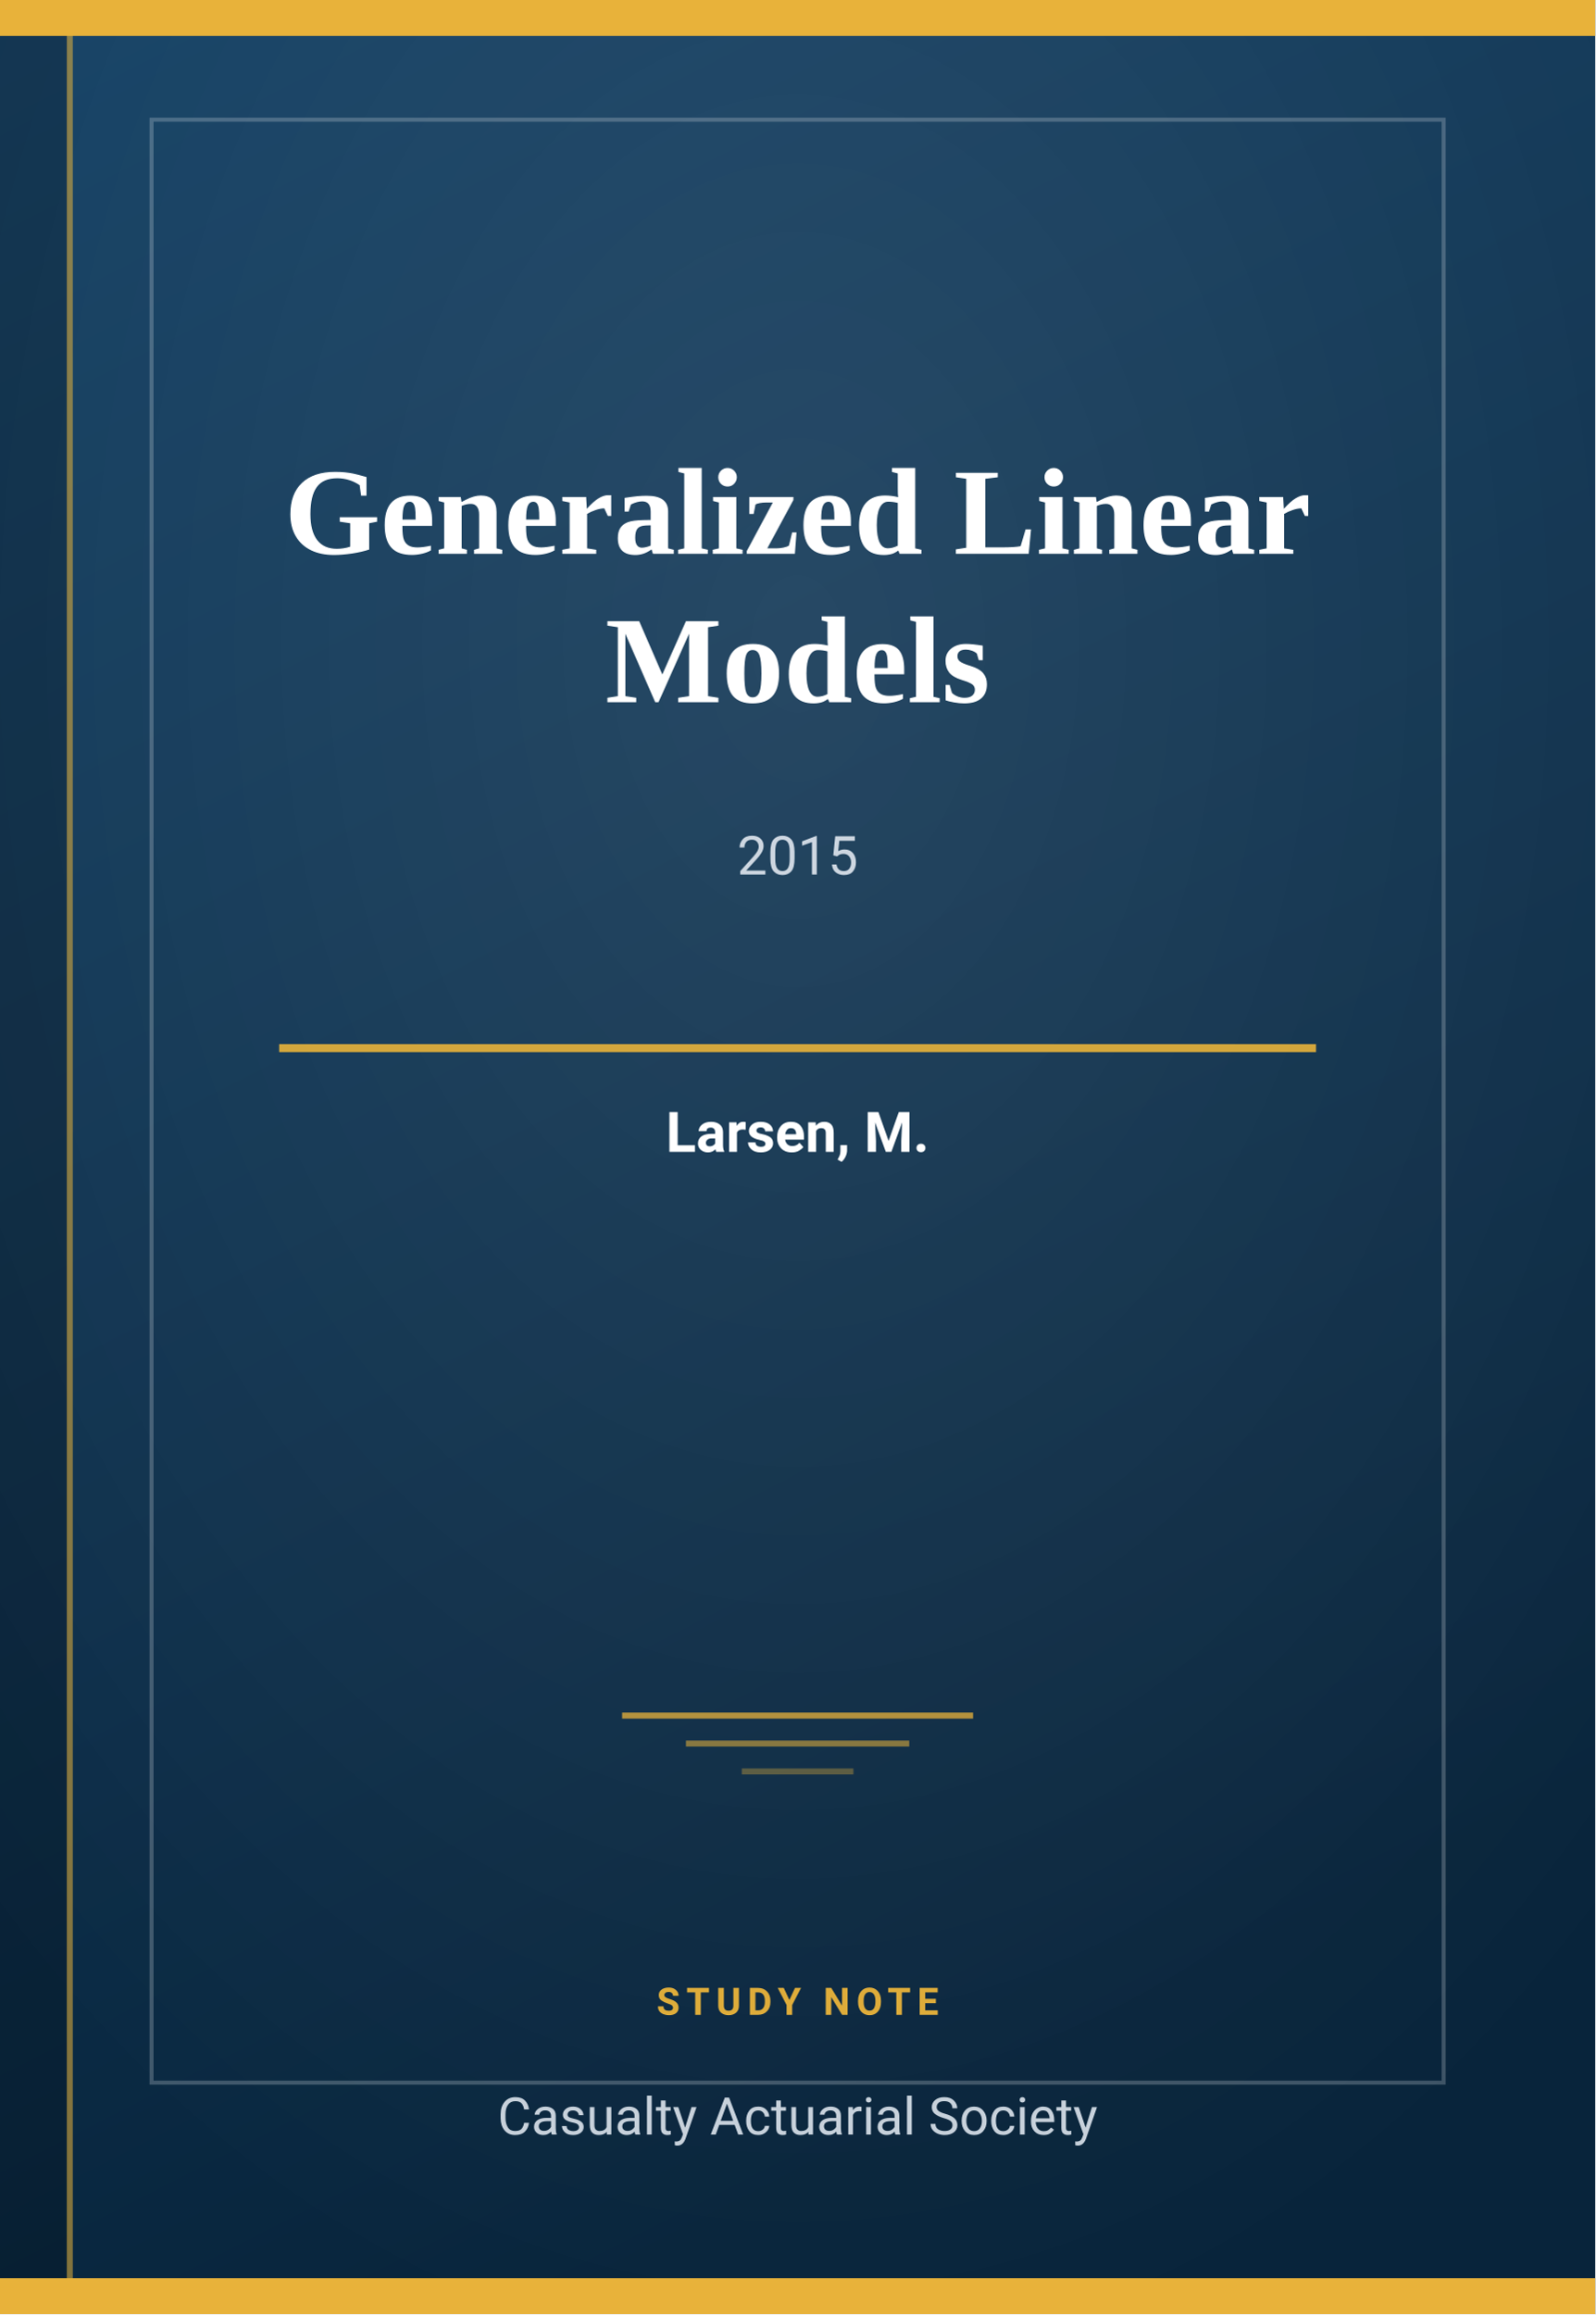
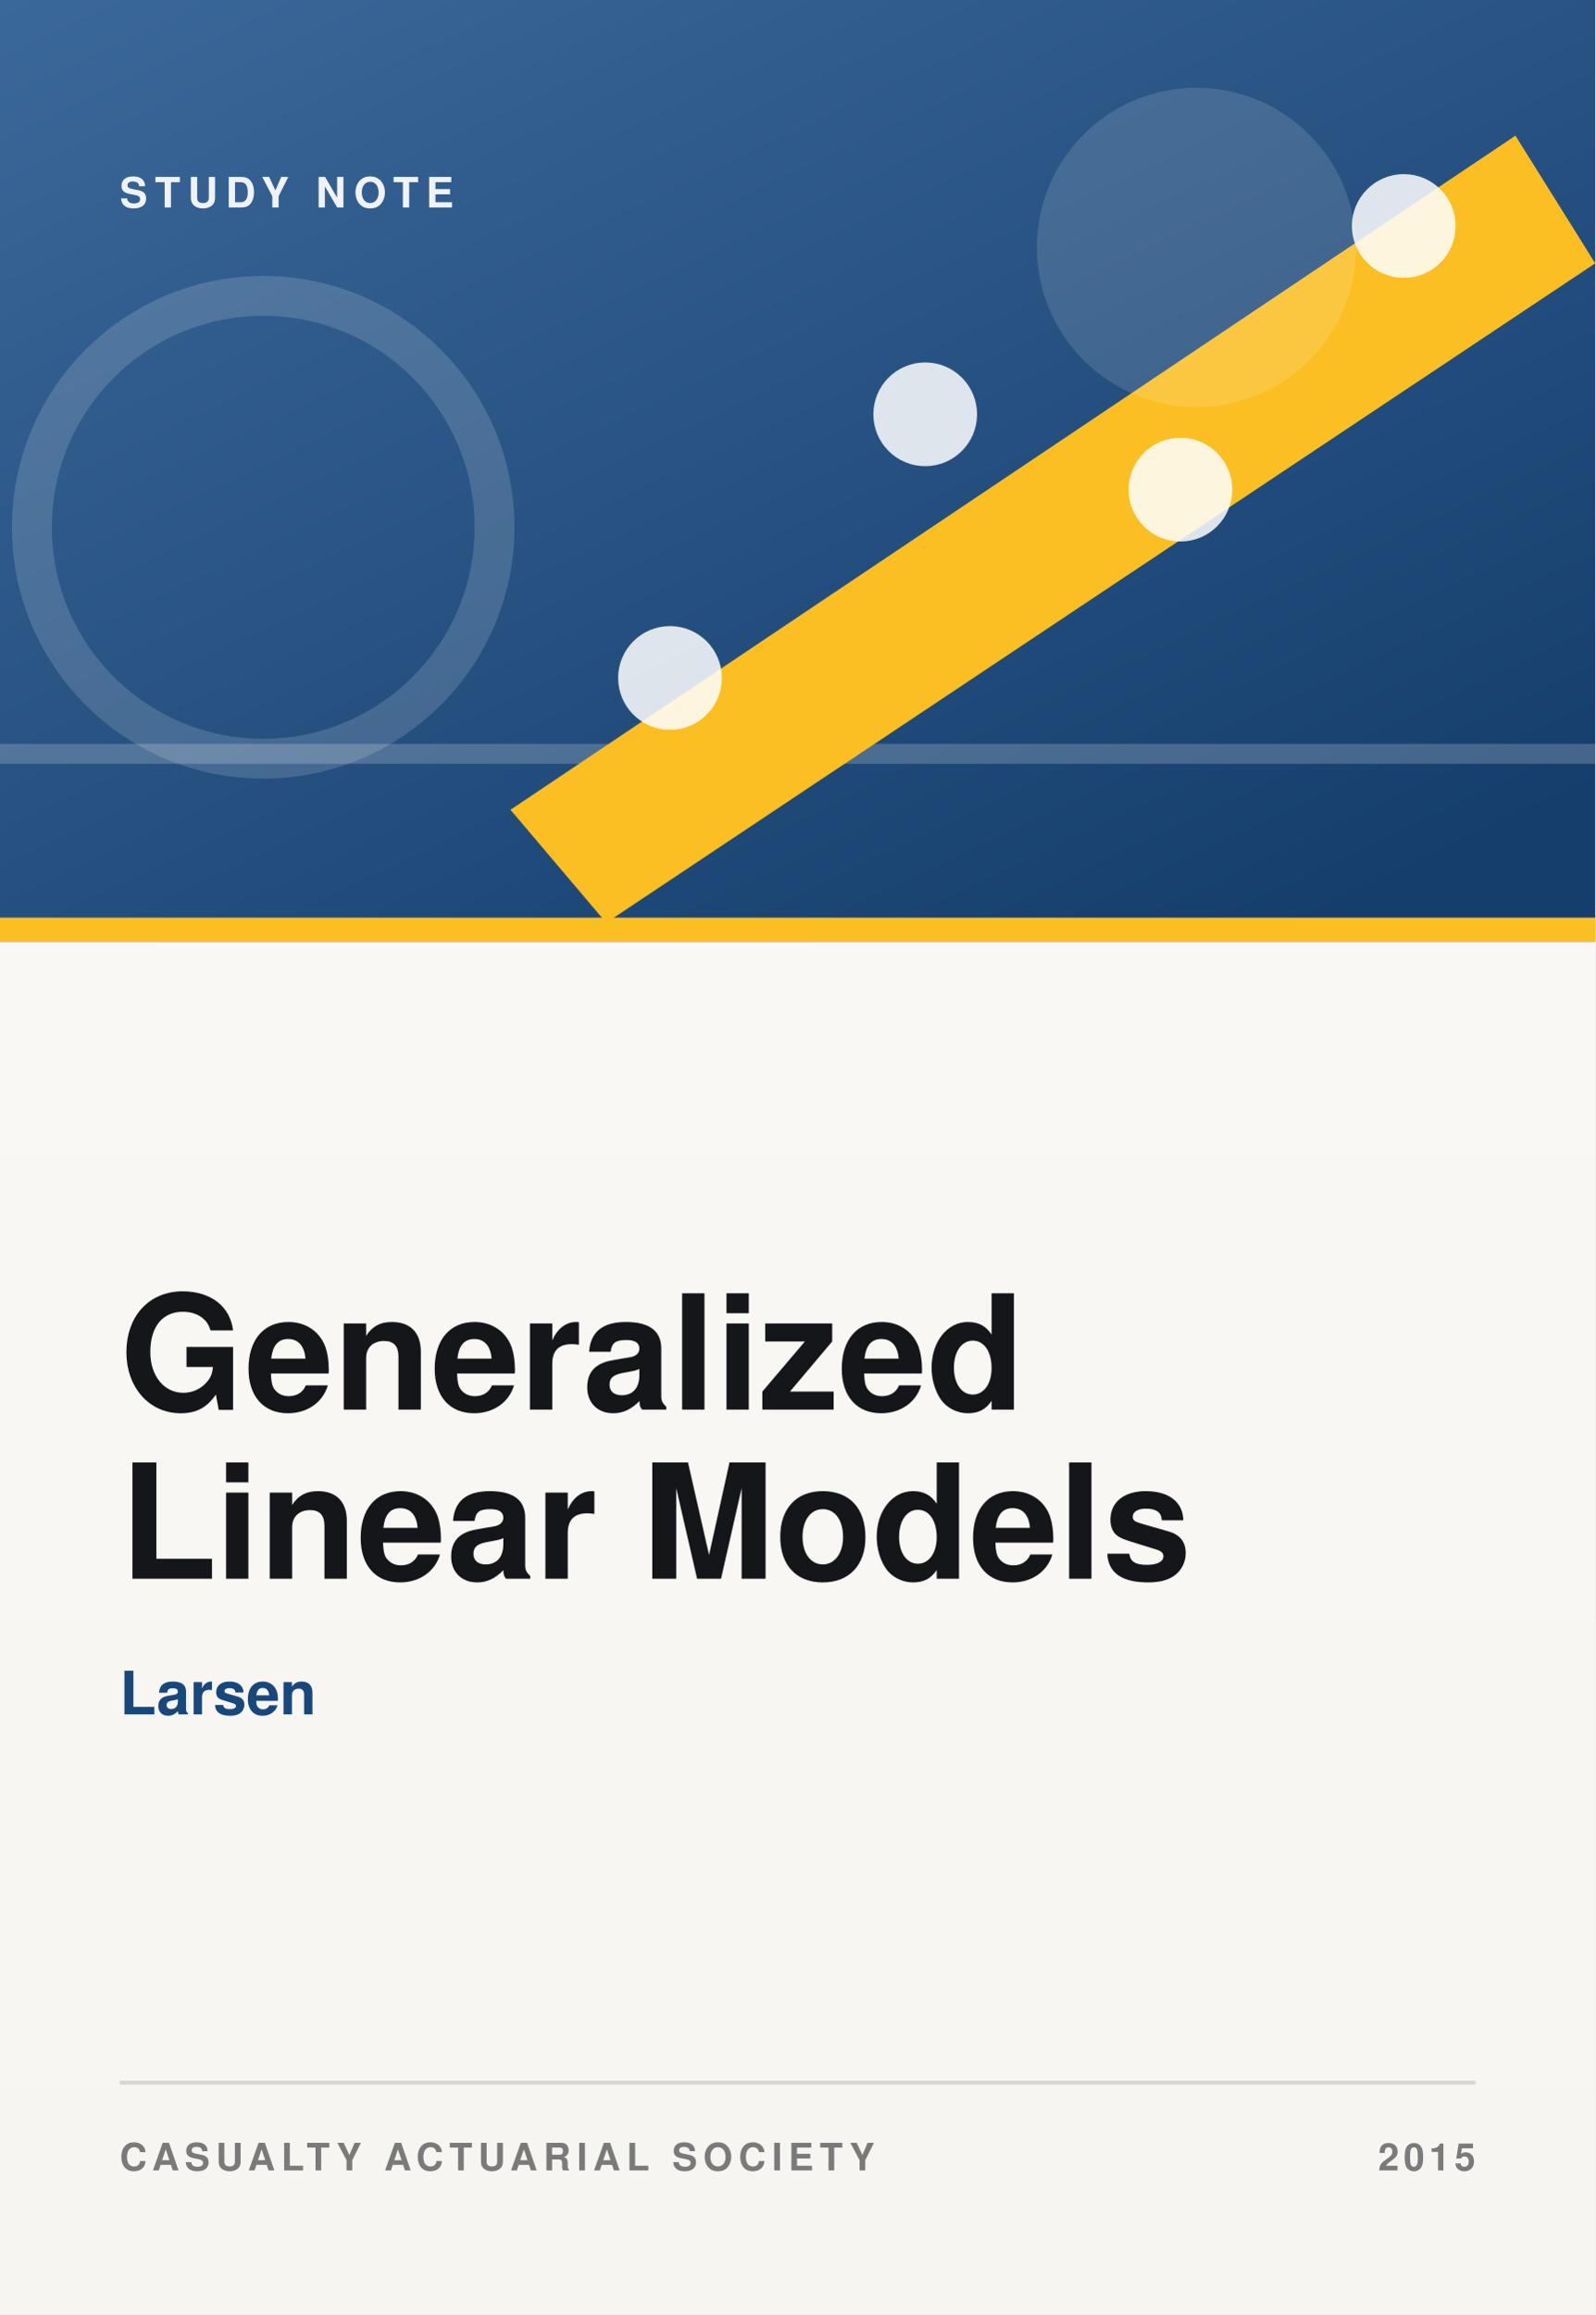
- <svg xmlns="http://www.w3.org/2000/svg" viewBox="0 0 400 580" width="400" height="580" role="img" aria-label="Cover of Generalized Linear Models — Larsen, M. — 2015">
+ <svg xmlns="http://www.w3.org/2000/svg" viewBox="0 0 400 580" width="400" height="580" role="img" aria-label="Cover of Generalized Linear Models — Larsen — 2015">
  <defs>
-     <linearGradient id="field" x1="0" y1="0" x2="0.35" y2="1">
-       <stop offset="0" stop-color="#123f63" />
-       <stop offset="1" stop-color="#08243b" />
+     <linearGradient id="band-ee894e8" x1="0" y1="0" x2="0.8" y2="1">
+       <stop offset="0" stop-color="#3b689a" />
+       <stop offset="1" stop-color="#153e6c" />
    </linearGradient>
-     <radialGradient id="glow" cx="0.5" cy="0.28" r="0.75">
-       <stop offset="0" stop-color="#ffffff" stop-opacity="0.10" />
-       <stop offset="1" stop-color="#ffffff" stop-opacity="0" />
-     </radialGradient>
+     <linearGradient id="paper-ee894e8" x1="0" y1="0" x2="0" y2="1">
+       <stop offset="0" stop-color="#fbfaf7" />
+       <stop offset="1" stop-color="#f6f5f1" />
+     </linearGradient>
+     <clipPath id="crop-ee894e8">
+       <rect x="0" y="0" width="400" height="236" />
+     </clipPath>
  </defs>
-   <rect x="0" y="0" width="400" height="580" fill="url(#field)" />
-   <rect x="0" y="0" width="400" height="580" fill="url(#glow)" />
-   <rect x="0" y="0" width="17" height="580" fill="#000000" opacity="0.2" />
-   <line x1="17.5" y1="0" x2="17.5" y2="580" stroke="#e8b23a" stroke-width="1.5" opacity="0.55" />
-   <rect x="0" y="0" width="400" height="9" fill="#e8b23a" />
-   <rect x="0" y="571" width="400" height="9" fill="#e8b23a" />
-   <rect x="38" y="30" width="324" height="492" fill="none" stroke="#ffffff" stroke-width="1" opacity="0.22" />
-   <text x="200" y="138.8" font-family="Georgia, 'Times New Roman', Times, serif" font-size="31" font-weight="bold" fill="#ffffff" text-anchor="middle">Generalized Linear</text>
-   <text x="200" y="176" font-family="Georgia, 'Times New Roman', Times, serif" font-size="31" font-weight="bold" fill="#ffffff" text-anchor="middle">Models</text>
-   <text x="200" y="219.2" font-family="-apple-system, BlinkMacSystemFont, 'Segoe UI', Roboto, 'Helvetica Neue', Arial, sans-serif" font-size="13.5" font-weight="normal" fill="#dbe3ec" text-anchor="middle" opacity="0.92">2015</text>
-   <line x1="70" y1="262.7" x2="330" y2="262.7" stroke="#e8b23a" stroke-width="2" opacity="0.9" />
-   <text x="200" y="288.7" font-family="-apple-system, BlinkMacSystemFont, 'Segoe UI', Roboto, 'Helvetica Neue', Arial, sans-serif" font-size="14" font-weight="bold" fill="#ffffff" text-anchor="middle">Larsen, M.</text>
-   <line x1="156" y1="430" x2="244" y2="430" stroke="#e8b23a" stroke-width="1.5" opacity="0.75" />
-   <line x1="172" y1="437" x2="228" y2="437" stroke="#e8b23a" stroke-width="1.5" opacity="0.55" />
-   <line x1="186" y1="444" x2="214" y2="444" stroke="#e8b23a" stroke-width="1.5" opacity="0.35" />
-   <text x="200" y="505" font-family="-apple-system, BlinkMacSystemFont, 'Segoe UI', Roboto, 'Helvetica Neue', Arial, sans-serif" font-size="9.5" font-weight="bold" fill="#e8b23a" text-anchor="middle" letter-spacing="1.6" opacity="0.95">STUDY NOTE</text>
-   <text x="200" y="535" font-family="-apple-system, BlinkMacSystemFont, 'Segoe UI', Roboto, 'Helvetica Neue', Arial, sans-serif" font-size="13" font-weight="normal" fill="#dbe3ec" text-anchor="middle" opacity="0.9">Casualty Actuarial Society</text>
+   <rect x="0" y="0" width="400" height="580" fill="url(#paper-ee894e8)" />
+   <g clip-path="url(#crop-ee894e8)">
+     <rect x="0" y="0" width="400" height="236" fill="url(#band-ee894e8)" />
+     <circle cx="66" cy="132.16" r="58" fill="none" stroke="#ffffff" stroke-width="10" opacity="0.15" />
+     <rect x="0" y="186.44" width="400" height="5" fill="#ffffff" opacity="0.2" />
+     <path d="M 128 202.96 L 380 34 L 400 66 L 152 231.28 Z" fill="#fbbf24" />
+     <circle cx="168" cy="169.92" r="13" fill="#ffffff" opacity="0.85" />
+     <circle cx="232" cy="103.84" r="13" fill="#ffffff" opacity="0.85" />
+     <circle cx="296" cy="122.72" r="13" fill="#ffffff" opacity="0.85" />
+     <circle cx="352" cy="56.64" r="13" fill="#ffffff" opacity="0.85" />
+     <circle cx="300" cy="62" r="40" fill="#ffffff" opacity="0.13" />
+   </g>
+   <rect x="0" y="230" width="400" height="6" fill="#fbbf24" />
+   <text x="30" y="52" font-family="'Helvetica Neue', Helvetica, Arial, sans-serif" font-size="10.5" font-weight="700" fill="#ffffff" text-anchor="start" letter-spacing="1.9" opacity="0.92">STUDY NOTE</text>
+   <text x="30" y="353.3" font-family="'Helvetica Neue', Helvetica, Arial, sans-serif" font-size="40" font-weight="700" fill="#14161a" text-anchor="start">Generalized</text>
+   <text x="30" y="395.7" font-family="'Helvetica Neue', Helvetica, Arial, sans-serif" font-size="40" font-weight="700" fill="#14161a" text-anchor="start">Linear Models</text>
+   <text x="30" y="429.7" font-family="'Helvetica Neue', Helvetica, Arial, sans-serif" font-size="15" font-weight="600" fill="#18477c" text-anchor="start">Larsen</text>
+   <line x1="30" y1="522" x2="370" y2="522" stroke="#14161a" stroke-width="1" opacity="0.14" />
+   <text x="30" y="544" font-family="'Helvetica Neue', Helvetica, Arial, sans-serif" font-size="9.5" font-weight="700" fill="#7a7a7b" text-anchor="start" letter-spacing="1.5">CASUALTY ACTUARIAL SOCIETY</text>
+   <text x="370" y="544" font-family="'Helvetica Neue', Helvetica, Arial, sans-serif" font-size="9.5" font-weight="600" fill="#7a7a7b" text-anchor="end" letter-spacing="1.1">2015</text>
</svg>
